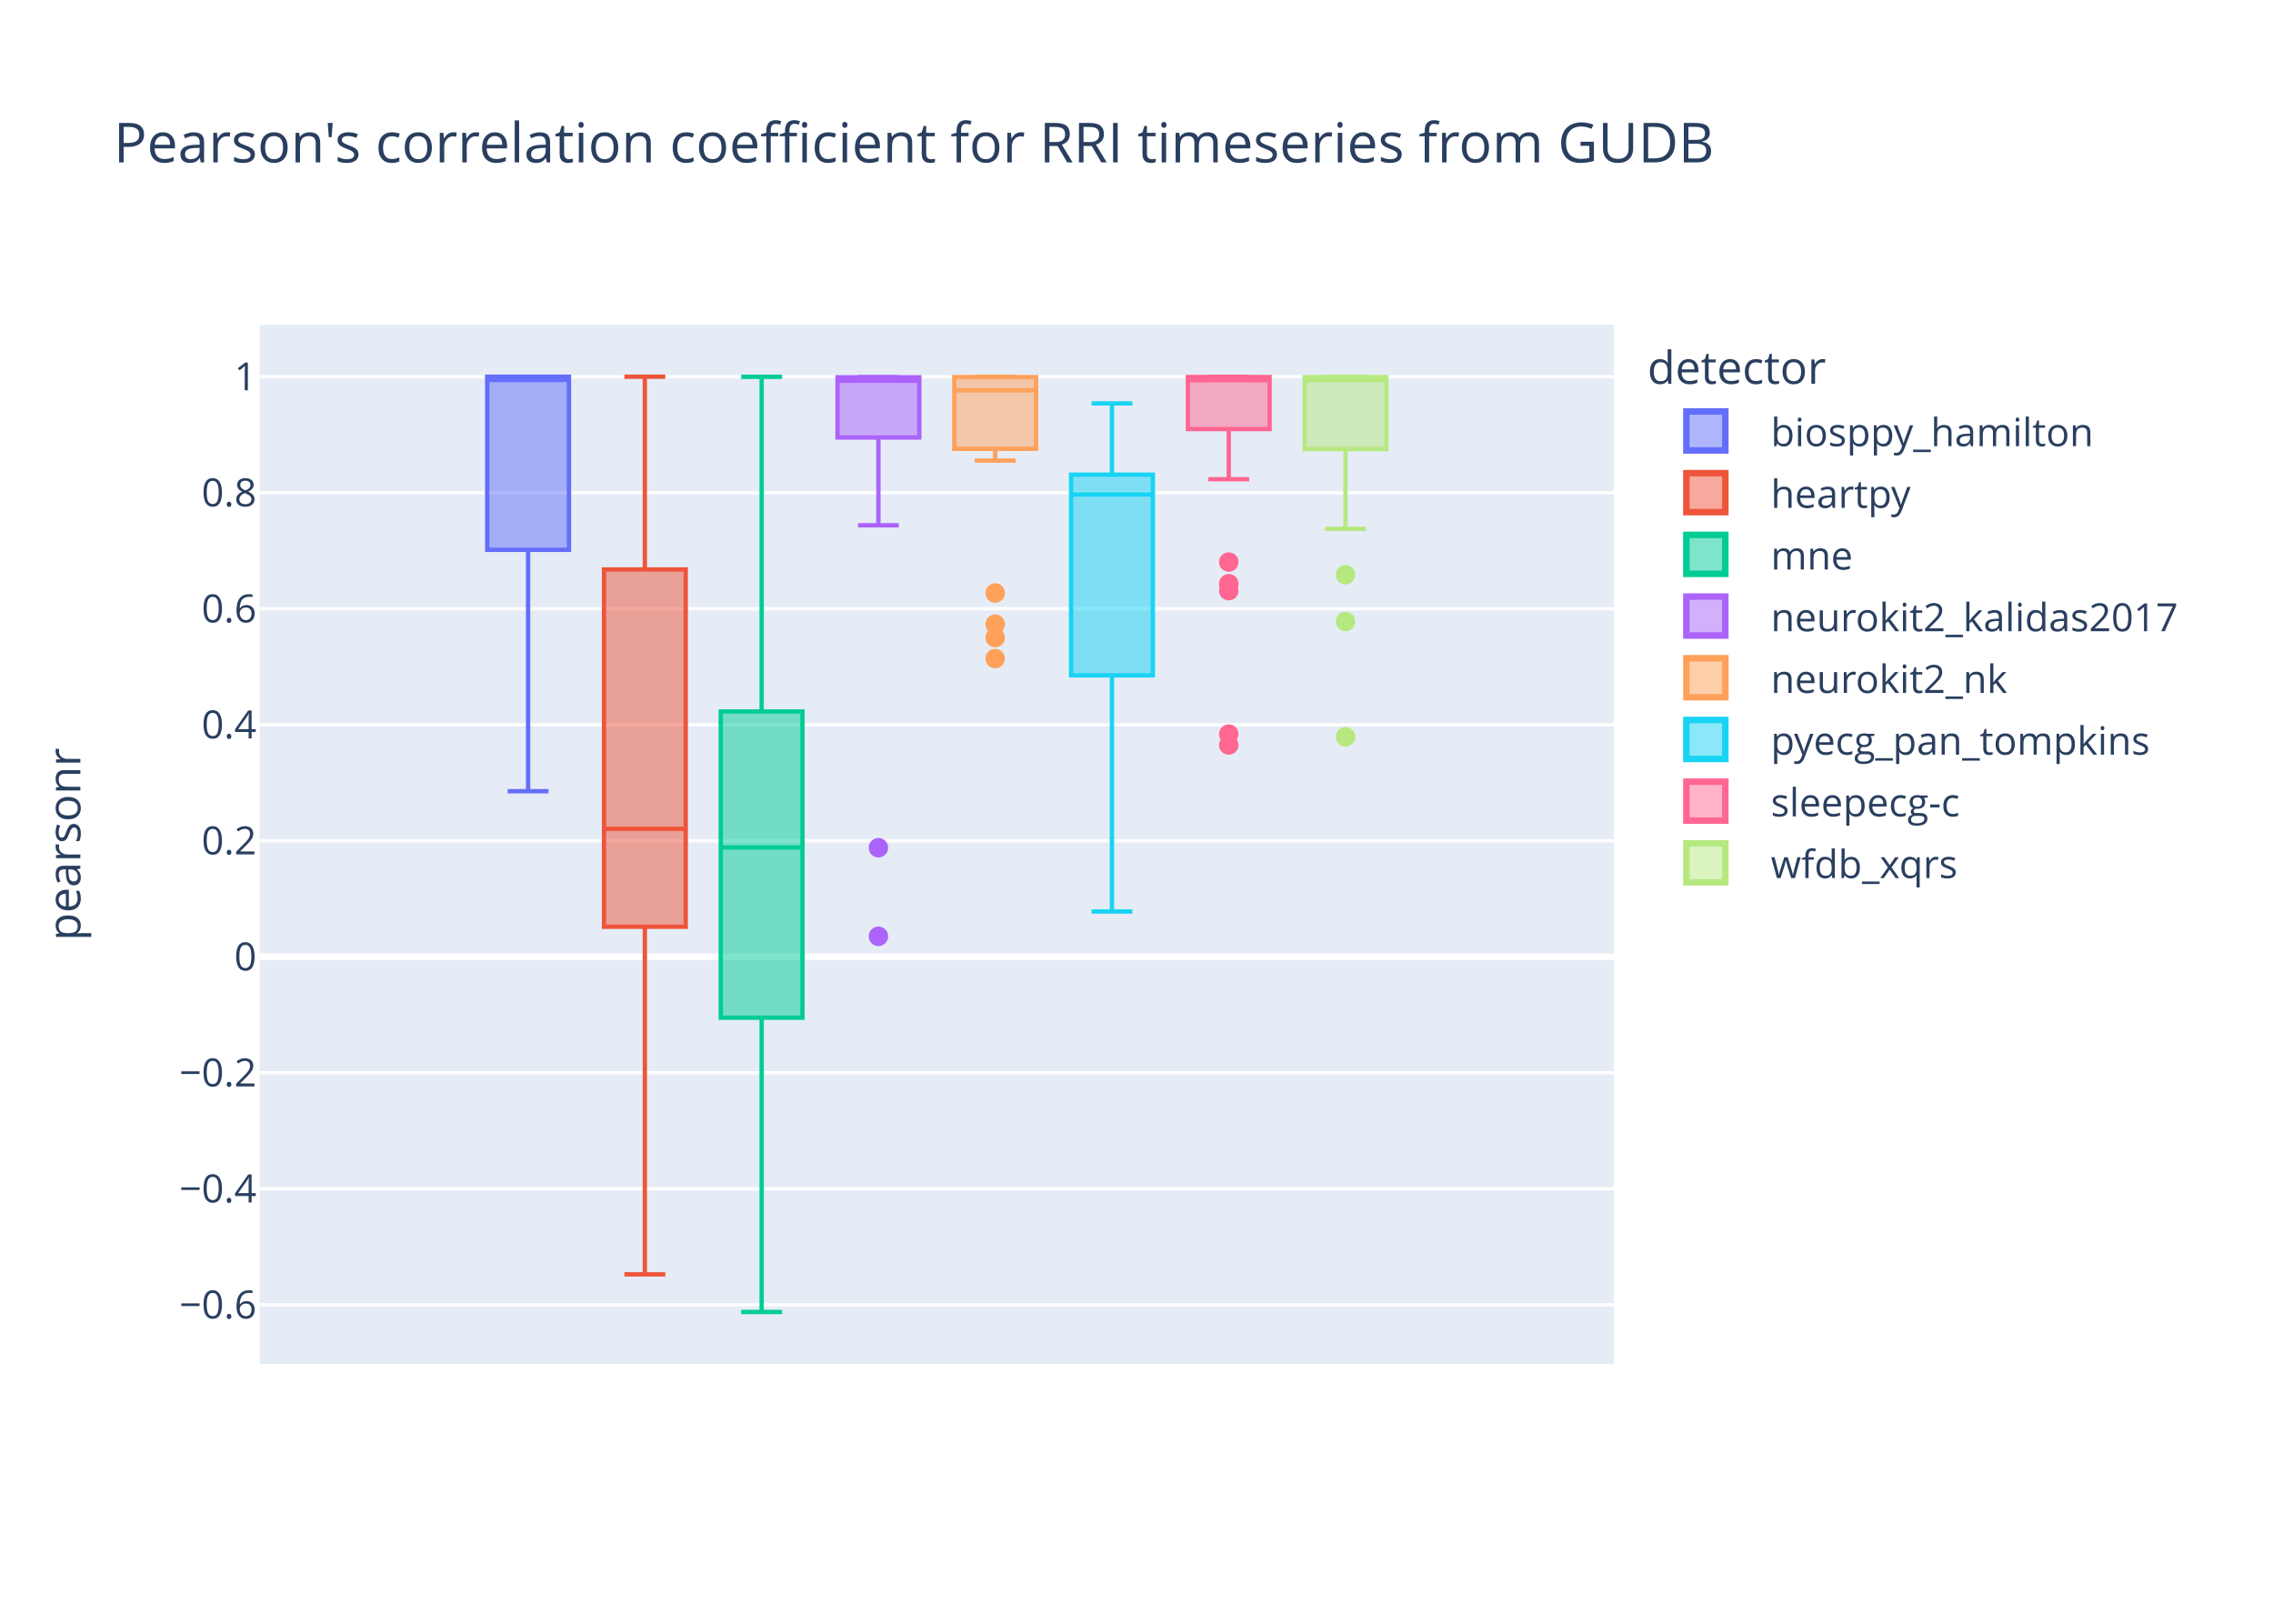
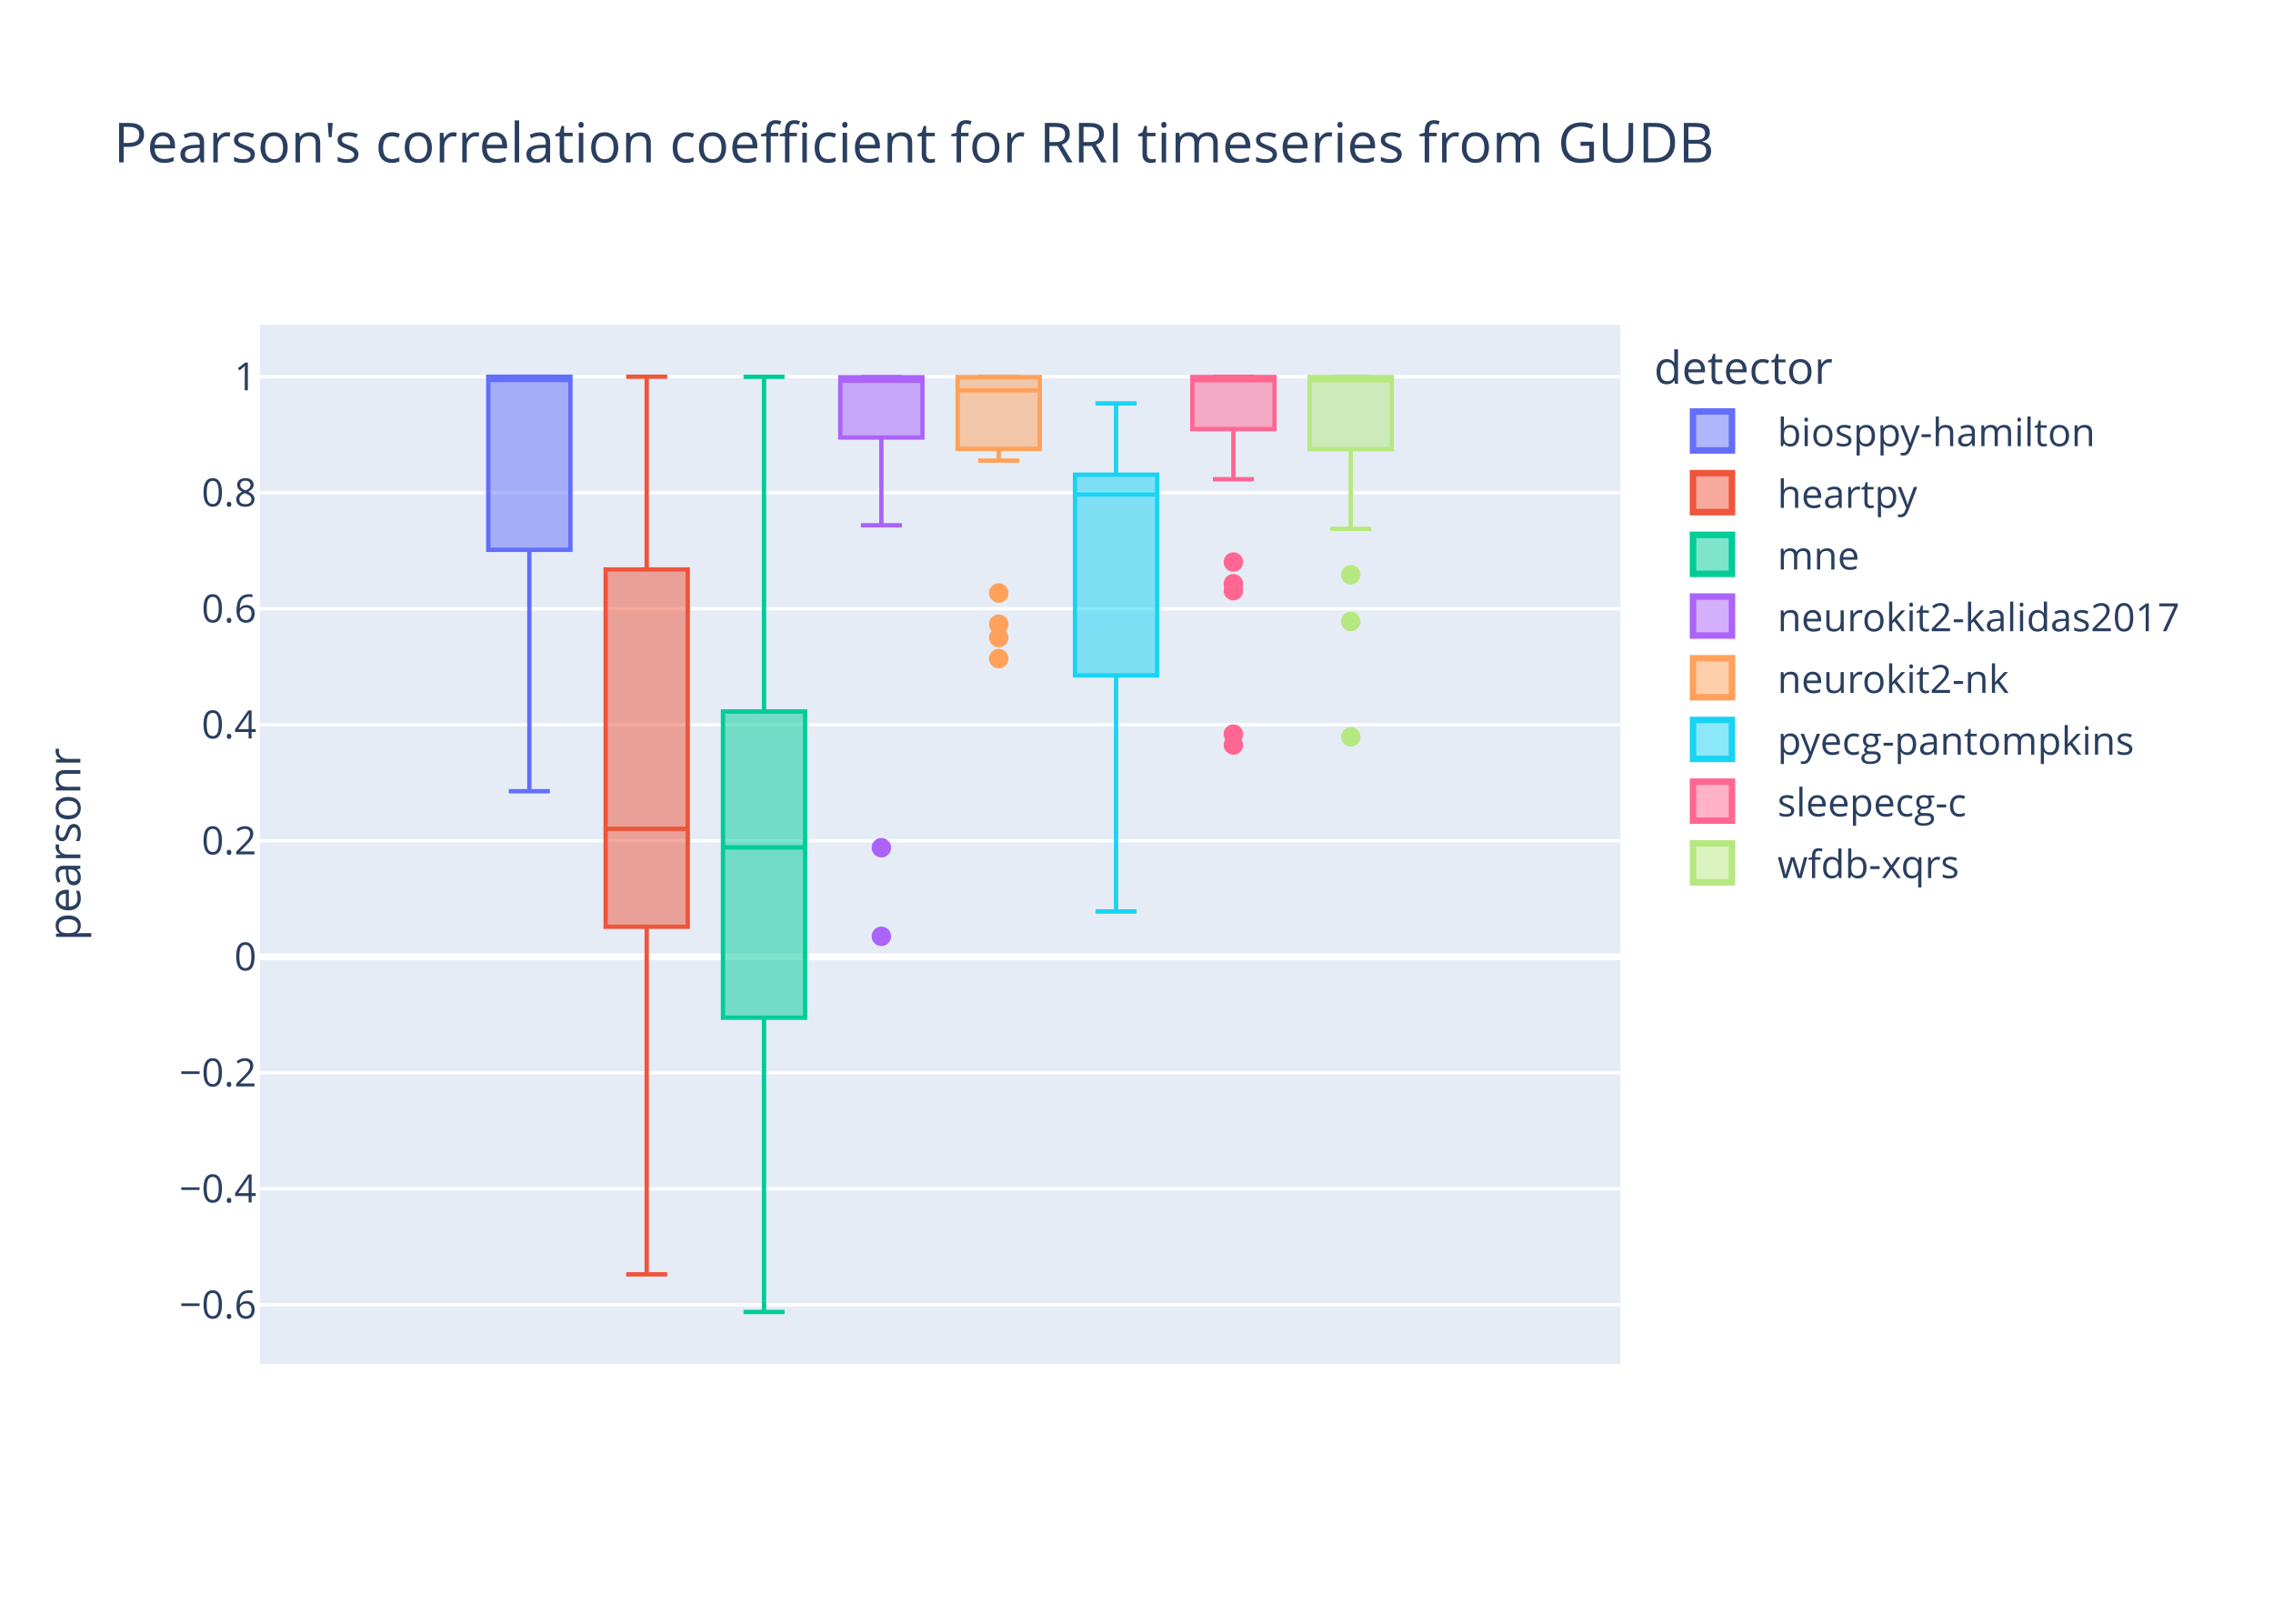
<svg xmlns="http://www.w3.org/2000/svg" class="main-svg" width="1050" height="750" style="" viewBox="0 0 700 500">
  <rect x="0" y="0" width="700" height="500" style="fill: rgb(255, 255, 255); fill-opacity: 1;" />
-   <defs id="defs-8f2f51">
+   <defs id="defs-6eb7d5">
    <g class="clips">
-       <clipPath id="clip8f2f51xyplot" class="plotclip">
-         <rect width="417" height="320" />
+       <clipPath id="clip6eb7d5xyplot" class="plotclip">
+         <rect width="419" height="320" />
      </clipPath>
-       <clipPath class="axesclip" id="clip8f2f51x">
-         <rect x="80" y="0" width="417" height="500" />
+       <clipPath class="axesclip" id="clip6eb7d5x">
+         <rect x="80" y="0" width="419" height="500" />
      </clipPath>
-       <clipPath class="axesclip" id="clip8f2f51y">
+       <clipPath class="axesclip" id="clip6eb7d5y">
        <rect x="0" y="100" width="700" height="320" />
      </clipPath>
-       <clipPath class="axesclip" id="clip8f2f51xy">
-         <rect x="80" y="100" width="417" height="320" />
+       <clipPath class="axesclip" id="clip6eb7d5xy">
+         <rect x="80" y="100" width="419" height="320" />
      </clipPath>
    </g>
    <g class="gradients" />
    <g class="patterns" />
  </defs>
  <g class="bglayer">
-     <rect class="bg" x="80" y="100" width="417" height="320" style="fill: rgb(229, 236, 246); fill-opacity: 1; stroke-width: 0;" />
+     <rect class="bg" x="80" y="100" width="419" height="320" style="fill: rgb(229, 236, 246); fill-opacity: 1; stroke-width: 0;" />
  </g>
  <g class="layer-below">
    <g class="imagelayer" />
    <g class="shapelayer" />
  </g>
  <g class="cartesianlayer">
    <g class="subplot xy">
      <g class="layer-subplot">
        <g class="shapelayer" />
        <g class="imagelayer" />
      </g>
      <g class="gridlayer">
        <g class="x" />
        <g class="y">
-           <path class="ygrid crisp" transform="translate(0,401.79)" d="M80,0h417" style="stroke: rgb(255, 255, 255); stroke-opacity: 1; stroke-width: 1px;" />
-           <path class="ygrid crisp" transform="translate(0,366.06)" d="M80,0h417" style="stroke: rgb(255, 255, 255); stroke-opacity: 1; stroke-width: 1px;" />
-           <path class="ygrid crisp" transform="translate(0,330.34)" d="M80,0h417" style="stroke: rgb(255, 255, 255); stroke-opacity: 1; stroke-width: 1px;" />
-           <path class="ygrid crisp" transform="translate(0,258.89)" d="M80,0h417" style="stroke: rgb(255, 255, 255); stroke-opacity: 1; stroke-width: 1px;" />
-           <path class="ygrid crisp" transform="translate(0,223.17)" d="M80,0h417" style="stroke: rgb(255, 255, 255); stroke-opacity: 1; stroke-width: 1px;" />
-           <path class="ygrid crisp" transform="translate(0,187.45)" d="M80,0h417" style="stroke: rgb(255, 255, 255); stroke-opacity: 1; stroke-width: 1px;" />
-           <path class="ygrid crisp" transform="translate(0,151.72)" d="M80,0h417" style="stroke: rgb(255, 255, 255); stroke-opacity: 1; stroke-width: 1px;" />
-           <path class="ygrid crisp" transform="translate(0,116)" d="M80,0h417" style="stroke: rgb(255, 255, 255); stroke-opacity: 1; stroke-width: 1px;" />
+           <path class="ygrid crisp" transform="translate(0,401.79)" d="M80,0h419" style="stroke: rgb(255, 255, 255); stroke-opacity: 1; stroke-width: 1px;" />
+           <path class="ygrid crisp" transform="translate(0,366.06)" d="M80,0h419" style="stroke: rgb(255, 255, 255); stroke-opacity: 1; stroke-width: 1px;" />
+           <path class="ygrid crisp" transform="translate(0,330.34)" d="M80,0h419" style="stroke: rgb(255, 255, 255); stroke-opacity: 1; stroke-width: 1px;" />
+           <path class="ygrid crisp" transform="translate(0,258.89)" d="M80,0h419" style="stroke: rgb(255, 255, 255); stroke-opacity: 1; stroke-width: 1px;" />
+           <path class="ygrid crisp" transform="translate(0,223.17)" d="M80,0h419" style="stroke: rgb(255, 255, 255); stroke-opacity: 1; stroke-width: 1px;" />
+           <path class="ygrid crisp" transform="translate(0,187.45)" d="M80,0h419" style="stroke: rgb(255, 255, 255); stroke-opacity: 1; stroke-width: 1px;" />
+           <path class="ygrid crisp" transform="translate(0,151.72)" d="M80,0h419" style="stroke: rgb(255, 255, 255); stroke-opacity: 1; stroke-width: 1px;" />
+           <path class="ygrid crisp" transform="translate(0,116)" d="M80,0h419" style="stroke: rgb(255, 255, 255); stroke-opacity: 1; stroke-width: 1px;" />
        </g>
      </g>
      <g class="zerolinelayer">
-         <path class="yzl zl crisp" transform="translate(0,294.62)" d="M80,0h417" style="stroke: rgb(255, 255, 255); stroke-opacity: 1; stroke-width: 2px;" />
+         <path class="yzl zl crisp" transform="translate(0,294.62)" d="M80,0h419" style="stroke: rgb(255, 255, 255); stroke-opacity: 1; stroke-width: 2px;" />
      </g>
      <path class="xlines-below" />
      <path class="ylines-below" />
      <g class="overlines-below" />
      <g class="xaxislayer-below" />
      <g class="yaxislayer-below" />
      <g class="overaxes-below" />
-       <g class="plot" transform="translate(80,100)" clip-path="url(#clip8f2f51xyplot)">
+       <g class="plot" transform="translate(80,100)" clip-path="url(#clip6eb7d5xyplot)">
        <g class="boxlayer mlayer">
          <g class="trace boxes" style="opacity: 1;">
-             <path class="box" d="M70.04,17.01H95.22M70.04,69.31H95.22V16.01H70.04ZM82.63,69.31V143.64M82.63,16.01V16M76.34,143.64H88.92M76.34,16H88.92" style="vector-effect: non-scaling-stroke; stroke-width: 2px; stroke: rgb(99, 110, 250); stroke-opacity: 1; fill: rgb(99, 110, 250); fill-opacity: 0.5;" />
+             <path class="box" d="M70.37,17.01H95.67M70.37,69.31H95.67V16.01H70.37ZM83.02,69.31V143.64M83.02,16.01V16M76.69,143.64H89.34M76.69,16H89.34" style="vector-effect: non-scaling-stroke; stroke-width: 2px; stroke: rgb(99, 110, 250); stroke-opacity: 1; fill: rgb(99, 110, 250); fill-opacity: 0.5;" />
            <g class="points" />
          </g>
          <g class="trace boxes" style="opacity: 1;">
-             <path class="box" d="M106.01,155.22H131.18M106.01,185.38H131.18V75.35H106.01ZM118.59,185.38V292.41M118.59,75.35V16M112.3,292.41H124.89M112.3,16H124.89" style="vector-effect: non-scaling-stroke; stroke-width: 2px; stroke: rgb(239, 85, 59); stroke-opacity: 1; fill: rgb(239, 85, 59); fill-opacity: 0.5;" />
+             <path class="box" d="M106.51,155.22H131.8M106.51,185.38H131.8V75.35H106.51ZM119.16,185.38V292.41M119.16,75.35V16M112.83,292.41H125.48M112.83,16H125.48" style="vector-effect: non-scaling-stroke; stroke-width: 2px; stroke: rgb(239, 85, 59); stroke-opacity: 1; fill: rgb(239, 85, 59); fill-opacity: 0.5;" />
            <g class="points" />
          </g>
          <g class="trace boxes" style="opacity: 1;">
-             <path class="box" d="M141.97,160.95H167.14M141.97,213.38H167.14V119.09H141.97ZM154.56,213.38V304M154.56,119.09V16.03M148.26,304H160.85M148.26,16.03H160.85" style="vector-effect: non-scaling-stroke; stroke-width: 2px; stroke: rgb(0, 204, 150); stroke-opacity: 1; fill: rgb(0, 204, 150); fill-opacity: 0.5;" />
+             <path class="box" d="M142.65,160.95H167.94M142.65,213.38H167.94V119.09H142.65ZM155.29,213.38V304M155.29,119.09V16.03M148.97,304H161.62M148.97,16.03H161.62" style="vector-effect: non-scaling-stroke; stroke-width: 2px; stroke: rgb(0, 204, 150); stroke-opacity: 1; fill: rgb(0, 204, 150); fill-opacity: 0.5;" />
            <g class="points" />
          </g>
          <g class="trace boxes" style="opacity: 1;">
-             <path class="box" d="M177.93,17.25H203.11M177.93,34.73H203.11V16.17H177.93ZM190.52,34.73V61.75M190.52,16.17V16.09M184.23,61.75H196.81M184.23,16.09H196.81" style="vector-effect: non-scaling-stroke; stroke-width: 2px; stroke: rgb(171, 99, 250); stroke-opacity: 1; fill: rgb(171, 99, 250); fill-opacity: 0.5;" />
+             <path class="box" d="M178.78,17.25H204.08M178.78,34.73H204.08V16.17H178.78ZM191.43,34.73V61.75M191.43,16.17V16.09M185.11,61.75H197.76M185.11,16.09H197.76" style="vector-effect: non-scaling-stroke; stroke-width: 2px; stroke: rgb(171, 99, 250); stroke-opacity: 1; fill: rgb(171, 99, 250); fill-opacity: 0.5;" />
            <g class="points">
-               <path class="point" transform="translate(190.52,188.32)" d="M3,0A3,3 0 1,1 0,-3A3,3 0 0,1 3,0Z" style="opacity: 1; stroke-width: 0px; fill: rgb(171, 99, 250); fill-opacity: 1;" />
-               <path class="point" transform="translate(190.52,161.04)" d="M3,0A3,3 0 1,1 0,-3A3,3 0 0,1 3,0Z" style="opacity: 1; stroke-width: 0px; fill: rgb(171, 99, 250); fill-opacity: 1;" />
-             </g>
-           </g>
-           <g class="trace boxes" style="opacity: 1;">
-             <path class="box" d="M213.89,20.2H239.07M213.89,38.21H239.07V16.11H213.89ZM226.48,38.21V41.83M226.48,16.11V16.03M220.19,41.83H232.77M220.19,16.03H232.77" style="vector-effect: non-scaling-stroke; stroke-width: 2px; stroke: rgb(255, 161, 90); stroke-opacity: 1; fill: rgb(255, 161, 90); fill-opacity: 0.5;" />
+               <path class="point" transform="translate(191.43,188.32)" d="M3,0A3,3 0 1,1 0,-3A3,3 0 0,1 3,0Z" style="opacity: 1; stroke-width: 0px; fill: rgb(171, 99, 250); fill-opacity: 1;" />
+               <path class="point" transform="translate(191.43,161.04)" d="M3,0A3,3 0 1,1 0,-3A3,3 0 0,1 3,0Z" style="opacity: 1; stroke-width: 0px; fill: rgb(171, 99, 250); fill-opacity: 1;" />
+             </g>
+           </g>
+           <g class="trace boxes" style="opacity: 1;">
+             <path class="box" d="M214.92,20.2H240.22M214.92,38.21H240.22V16.11H214.92ZM227.57,38.21V41.83M227.57,16.11V16.03M221.24,41.83H233.89M221.24,16.03H233.89" style="vector-effect: non-scaling-stroke; stroke-width: 2px; stroke: rgb(255, 161, 90); stroke-opacity: 1; fill: rgb(255, 161, 90); fill-opacity: 0.5;" />
            <g class="points">
-               <path class="point" transform="translate(226.48,102.79)" d="M3,0A3,3 0 1,1 0,-3A3,3 0 0,1 3,0Z" style="opacity: 1; stroke-width: 0px; fill: rgb(255, 161, 90); fill-opacity: 1;" />
-               <path class="point" transform="translate(226.48,96.31)" d="M3,0A3,3 0 1,1 0,-3A3,3 0 0,1 3,0Z" style="opacity: 1; stroke-width: 0px; fill: rgb(255, 161, 90); fill-opacity: 1;" />
-               <path class="point" transform="translate(226.48,92.22)" d="M3,0A3,3 0 1,1 0,-3A3,3 0 0,1 3,0Z" style="opacity: 1; stroke-width: 0px; fill: rgb(255, 161, 90); fill-opacity: 1;" />
-               <path class="point" transform="translate(226.48,82.61)" d="M3,0A3,3 0 1,1 0,-3A3,3 0 0,1 3,0Z" style="opacity: 1; stroke-width: 0px; fill: rgb(255, 161, 90); fill-opacity: 1;" />
-             </g>
-           </g>
-           <g class="trace boxes" style="opacity: 1;">
-             <path class="box" d="M249.86,52.25H275.03M249.86,107.97H275.03V46.16H249.86ZM262.44,107.97V180.67M262.44,46.16V24.22M256.15,180.67H268.74M256.15,24.22H268.74" style="vector-effect: non-scaling-stroke; stroke-width: 2px; stroke: rgb(25, 211, 243); stroke-opacity: 1; fill: rgb(25, 211, 243); fill-opacity: 0.5;" />
+               <path class="point" transform="translate(227.57,102.79)" d="M3,0A3,3 0 1,1 0,-3A3,3 0 0,1 3,0Z" style="opacity: 1; stroke-width: 0px; fill: rgb(255, 161, 90); fill-opacity: 1;" />
+               <path class="point" transform="translate(227.57,96.31)" d="M3,0A3,3 0 1,1 0,-3A3,3 0 0,1 3,0Z" style="opacity: 1; stroke-width: 0px; fill: rgb(255, 161, 90); fill-opacity: 1;" />
+               <path class="point" transform="translate(227.57,92.22)" d="M3,0A3,3 0 1,1 0,-3A3,3 0 0,1 3,0Z" style="opacity: 1; stroke-width: 0px; fill: rgb(255, 161, 90); fill-opacity: 1;" />
+               <path class="point" transform="translate(227.57,82.61)" d="M3,0A3,3 0 1,1 0,-3A3,3 0 0,1 3,0Z" style="opacity: 1; stroke-width: 0px; fill: rgb(255, 161, 90); fill-opacity: 1;" />
+             </g>
+           </g>
+           <g class="trace boxes" style="opacity: 1;">
+             <path class="box" d="M251.06,52.25H276.35M251.06,107.97H276.35V46.16H251.06ZM263.71,107.97V180.67M263.71,46.16V24.22M257.38,180.67H270.03M257.38,24.22H270.03" style="vector-effect: non-scaling-stroke; stroke-width: 2px; stroke: rgb(25, 211, 243); stroke-opacity: 1; fill: rgb(25, 211, 243); fill-opacity: 0.5;" />
            <g class="points" />
          </g>
          <g class="trace boxes" style="opacity: 1;">
-             <path class="box" d="M285.82,17.09H310.99M285.82,32.12H310.99V16.09H285.82ZM298.41,32.12V47.57M298.41,16.09V16.02M292.11,47.57H304.7M292.11,16.02H304.7" style="vector-effect: non-scaling-stroke; stroke-width: 2px; stroke: rgb(255, 102, 146); stroke-opacity: 1; fill: rgb(255, 102, 146); fill-opacity: 0.5;" />
+             <path class="box" d="M287.2,17.09H312.49M287.2,32.12H312.49V16.09H287.2ZM299.84,32.12V47.57M299.84,16.09V16.02M293.52,47.57H306.17M293.52,16.02H306.17" style="vector-effect: non-scaling-stroke; stroke-width: 2px; stroke: rgb(255, 102, 146); stroke-opacity: 1; fill: rgb(255, 102, 146); fill-opacity: 0.5;" />
            <g class="points">
-               <path class="point" transform="translate(298.41,129.41)" d="M3,0A3,3 0 1,1 0,-3A3,3 0 0,1 3,0Z" style="opacity: 1; stroke-width: 0px; fill: rgb(255, 102, 146); fill-opacity: 1;" />
-               <path class="point" transform="translate(298.41,126.05)" d="M3,0A3,3 0 1,1 0,-3A3,3 0 0,1 3,0Z" style="opacity: 1; stroke-width: 0px; fill: rgb(255, 102, 146); fill-opacity: 1;" />
-               <path class="point" transform="translate(298.41,81.89)" d="M3,0A3,3 0 1,1 0,-3A3,3 0 0,1 3,0Z" style="opacity: 1; stroke-width: 0px; fill: rgb(255, 102, 146); fill-opacity: 1;" />
-               <path class="point" transform="translate(298.41,79.75)" d="M3,0A3,3 0 1,1 0,-3A3,3 0 0,1 3,0Z" style="opacity: 1; stroke-width: 0px; fill: rgb(255, 102, 146); fill-opacity: 1;" />
-               <path class="point" transform="translate(298.41,73.07)" d="M3,0A3,3 0 1,1 0,-3A3,3 0 0,1 3,0Z" style="opacity: 1; stroke-width: 0px; fill: rgb(255, 102, 146); fill-opacity: 1;" />
-             </g>
-           </g>
-           <g class="trace boxes" style="opacity: 1;">
-             <path class="box" d="M321.78,17.11H346.96M321.78,38.3H346.96V16.11H321.78ZM334.37,38.3V62.85M334.37,16.11V16.04M328.08,62.85H340.66M328.08,16.04H340.66" style="vector-effect: non-scaling-stroke; stroke-width: 2px; stroke: rgb(182, 232, 128); stroke-opacity: 1; fill: rgb(182, 232, 128); fill-opacity: 0.5;" />
+               <path class="point" transform="translate(299.84,129.41)" d="M3,0A3,3 0 1,1 0,-3A3,3 0 0,1 3,0Z" style="opacity: 1; stroke-width: 0px; fill: rgb(255, 102, 146); fill-opacity: 1;" />
+               <path class="point" transform="translate(299.84,126.05)" d="M3,0A3,3 0 1,1 0,-3A3,3 0 0,1 3,0Z" style="opacity: 1; stroke-width: 0px; fill: rgb(255, 102, 146); fill-opacity: 1;" />
+               <path class="point" transform="translate(299.84,81.89)" d="M3,0A3,3 0 1,1 0,-3A3,3 0 0,1 3,0Z" style="opacity: 1; stroke-width: 0px; fill: rgb(255, 102, 146); fill-opacity: 1;" />
+               <path class="point" transform="translate(299.84,79.75)" d="M3,0A3,3 0 1,1 0,-3A3,3 0 0,1 3,0Z" style="opacity: 1; stroke-width: 0px; fill: rgb(255, 102, 146); fill-opacity: 1;" />
+               <path class="point" transform="translate(299.84,73.07)" d="M3,0A3,3 0 1,1 0,-3A3,3 0 0,1 3,0Z" style="opacity: 1; stroke-width: 0px; fill: rgb(255, 102, 146); fill-opacity: 1;" />
+             </g>
+           </g>
+           <g class="trace boxes" style="opacity: 1;">
+             <path class="box" d="M323.33,17.11H348.63M323.33,38.3H348.63V16.11H323.33ZM335.98,38.3V62.85M335.98,16.11V16.04M329.66,62.85H342.31M329.66,16.04H342.31" style="vector-effect: non-scaling-stroke; stroke-width: 2px; stroke: rgb(182, 232, 128); stroke-opacity: 1; fill: rgb(182, 232, 128); fill-opacity: 0.5;" />
            <g class="points">
-               <path class="point" transform="translate(334.37,126.89)" d="M3,0A3,3 0 1,1 0,-3A3,3 0 0,1 3,0Z" style="opacity: 1; stroke-width: 0px; fill: rgb(182, 232, 128); fill-opacity: 1;" />
-               <path class="point" transform="translate(334.37,91.38)" d="M3,0A3,3 0 1,1 0,-3A3,3 0 0,1 3,0Z" style="opacity: 1; stroke-width: 0px; fill: rgb(182, 232, 128); fill-opacity: 1;" />
-               <path class="point" transform="translate(334.37,76.99)" d="M3,0A3,3 0 1,1 0,-3A3,3 0 0,1 3,0Z" style="opacity: 1; stroke-width: 0px; fill: rgb(182, 232, 128); fill-opacity: 1;" />
+               <path class="point" transform="translate(335.98,126.89)" d="M3,0A3,3 0 1,1 0,-3A3,3 0 0,1 3,0Z" style="opacity: 1; stroke-width: 0px; fill: rgb(182, 232, 128); fill-opacity: 1;" />
+               <path class="point" transform="translate(335.98,91.38)" d="M3,0A3,3 0 1,1 0,-3A3,3 0 0,1 3,0Z" style="opacity: 1; stroke-width: 0px; fill: rgb(182, 232, 128); fill-opacity: 1;" />
+               <path class="point" transform="translate(335.98,76.99)" d="M3,0A3,3 0 1,1 0,-3A3,3 0 0,1 3,0Z" style="opacity: 1; stroke-width: 0px; fill: rgb(182, 232, 128); fill-opacity: 1;" />
            </g>
          </g>
        </g>
      </g>
      <g class="overplot" />
      <path class="xlines-above crisp" d="M0,0" style="fill: none;" />
      <path class="ylines-above crisp" d="M0,0" style="fill: none;" />
      <g class="overlines-above" />
      <g class="xaxislayer-above">
        <g class="xtick">
-           <text text-anchor="middle" x="0" y="433" transform="translate(288.5,0)" style="font-family: 'Open Sans', verdana, arial, sans-serif; font-size: 12px; fill: rgb(42, 63, 95); fill-opacity: 1; white-space: pre; opacity: 1;"> </text>
+           <text text-anchor="middle" x="0" y="433" transform="translate(289.5,0)" style="font-family: 'Open Sans', verdana, arial, sans-serif; font-size: 12px; fill: rgb(42, 63, 95); fill-opacity: 1; white-space: pre; opacity: 1;"> </text>
        </g>
      </g>
      <g class="yaxislayer-above">
        <g class="ytick">
          <text text-anchor="end" x="79" y="4.2" transform="translate(0,401.79)" style="font-family: 'Open Sans', verdana, arial, sans-serif; font-size: 12px; fill: rgb(42, 63, 95); fill-opacity: 1; white-space: pre; opacity: 1;">−0.6</text>
        </g>
        <g class="ytick">
          <text text-anchor="end" x="79" y="4.2" style="font-family: 'Open Sans', verdana, arial, sans-serif; font-size: 12px; fill: rgb(42, 63, 95); fill-opacity: 1; white-space: pre; opacity: 1;" transform="translate(0,366.06)">−0.4</text>
        </g>
        <g class="ytick">
          <text text-anchor="end" x="79" y="4.2" style="font-family: 'Open Sans', verdana, arial, sans-serif; font-size: 12px; fill: rgb(42, 63, 95); fill-opacity: 1; white-space: pre; opacity: 1;" transform="translate(0,330.34)">−0.2</text>
        </g>
        <g class="ytick">
          <text text-anchor="end" x="79" y="4.2" style="font-family: 'Open Sans', verdana, arial, sans-serif; font-size: 12px; fill: rgb(42, 63, 95); fill-opacity: 1; white-space: pre; opacity: 1;" transform="translate(0,294.62)">0</text>
        </g>
        <g class="ytick">
          <text text-anchor="end" x="79" y="4.2" style="font-family: 'Open Sans', verdana, arial, sans-serif; font-size: 12px; fill: rgb(42, 63, 95); fill-opacity: 1; white-space: pre; opacity: 1;" transform="translate(0,258.89)">0.2</text>
        </g>
        <g class="ytick">
          <text text-anchor="end" x="79" y="4.2" style="font-family: 'Open Sans', verdana, arial, sans-serif; font-size: 12px; fill: rgb(42, 63, 95); fill-opacity: 1; white-space: pre; opacity: 1;" transform="translate(0,223.17)">0.4</text>
        </g>
        <g class="ytick">
          <text text-anchor="end" x="79" y="4.2" style="font-family: 'Open Sans', verdana, arial, sans-serif; font-size: 12px; fill: rgb(42, 63, 95); fill-opacity: 1; white-space: pre; opacity: 1;" transform="translate(0,187.45)">0.6</text>
        </g>
        <g class="ytick">
          <text text-anchor="end" x="79" y="4.2" style="font-family: 'Open Sans', verdana, arial, sans-serif; font-size: 12px; fill: rgb(42, 63, 95); fill-opacity: 1; white-space: pre; opacity: 1;" transform="translate(0,151.72)">0.8</text>
        </g>
        <g class="ytick">
          <text text-anchor="end" x="79" y="4.2" style="font-family: 'Open Sans', verdana, arial, sans-serif; font-size: 12px; fill: rgb(42, 63, 95); fill-opacity: 1; white-space: pre; opacity: 1;" transform="translate(0,116)">1</text>
        </g>
      </g>
      <g class="overaxes-above" />
    </g>
  </g>
  <g class="polarlayer" />
  <g class="ternarylayer" />
  <g class="geolayer" />
  <g class="funnelarealayer" />
  <g class="pielayer" />
  <g class="iciclelayer" />
  <g class="treemaplayer" />
  <g class="sunburstlayer" />
  <g class="glimages" />
-   <defs id="topdefs-8f2f51">
+   <defs id="topdefs-6eb7d5">
    <g class="clips" />
-     <clipPath id="legend8f2f51">
-       <rect width="183" height="181" x="0" y="0" />
+     <clipPath id="legend6eb7d5">
+       <rect width="181" height="181" x="0" y="0" />
    </clipPath>
  </defs>
  <g class="layer-above">
    <g class="imagelayer" />
    <g class="shapelayer" />
  </g>
  <g class="infolayer">
-     <g class="legend" pointer-events="all" transform="translate(505.34,100)">
-       <rect class="bg" shape-rendering="crispEdges" style="stroke: rgb(68, 68, 68); stroke-opacity: 1; fill: rgb(255, 255, 255); fill-opacity: 1; stroke-width: 0px;" width="183" height="181" x="0" y="0" />
-       <g class="scrollbox" transform="" clip-path="url(#legend8f2f51)">
+     <g class="legend" pointer-events="all" transform="translate(507.38,100)">
+       <rect class="bg" shape-rendering="crispEdges" style="stroke: rgb(68, 68, 68); stroke-opacity: 1; fill: rgb(255, 255, 255); fill-opacity: 1; stroke-width: 0px;" width="181" height="181" x="0" y="0" />
+       <g class="scrollbox" transform="" clip-path="url(#legend6eb7d5)">
        <text class="legendtitletext" text-anchor="start" x="2" y="18.2" style="font-family: 'Open Sans', verdana, arial, sans-serif; font-size: 14px; fill: rgb(42, 63, 95); fill-opacity: 1; white-space: pre;">detector</text>
        <g class="groups" transform="">
          <g class="traces" transform="translate(0,32.7)" style="opacity: 1;">
-             <text class="legendtext" text-anchor="start" x="40" y="4.68" style="font-family: 'Open Sans', verdana, arial, sans-serif; font-size: 12px; fill: rgb(42, 63, 95); fill-opacity: 1; white-space: pre;">biosppy_hamilton</text>
+             <text class="legendtext" text-anchor="start" x="40" y="4.68" style="font-family: 'Open Sans', verdana, arial, sans-serif; font-size: 12px; fill: rgb(42, 63, 95); fill-opacity: 1; white-space: pre;">biosppy-hamilton</text>
            <g class="layers" style="opacity: 1;">
              <g class="legendfill" />
              <g class="legendlines" />
              <g class="legendsymbols">
                <g class="legendpoints">
                  <path class="legendbox" d="M6,6H-6V-6H6Z" transform="translate(20,0)" style="stroke-width: 2px; fill: rgb(99, 110, 250); fill-opacity: 0.5; stroke: rgb(99, 110, 250); stroke-opacity: 1;" />
                </g>
              </g>
            </g>
-             <rect class="legendtoggle" x="0" y="-9.5" width="177.844" height="19" style="fill: rgb(0, 0, 0); fill-opacity: 0;" />
+             <rect class="legendtoggle" x="0" y="-9.5" width="175.672" height="19" style="fill: rgb(0, 0, 0); fill-opacity: 0;" />
          </g>
        </g>
        <g class="groups" transform="">
          <g class="traces" transform="translate(0,51.7)" style="opacity: 1;">
            <text class="legendtext" text-anchor="start" x="40" y="4.68" style="font-family: 'Open Sans', verdana, arial, sans-serif; font-size: 12px; fill: rgb(42, 63, 95); fill-opacity: 1; white-space: pre;">heartpy</text>
            <g class="layers" style="opacity: 1;">
              <g class="legendfill" />
              <g class="legendlines" />
              <g class="legendsymbols">
                <g class="legendpoints">
                  <path class="legendbox" d="M6,6H-6V-6H6Z" transform="translate(20,0)" style="stroke-width: 2px; fill: rgb(239, 85, 59); fill-opacity: 0.5; stroke: rgb(239, 85, 59); stroke-opacity: 1;" />
                </g>
              </g>
            </g>
-             <rect class="legendtoggle" x="0" y="-9.5" width="177.844" height="19" style="fill: rgb(0, 0, 0); fill-opacity: 0;" />
+             <rect class="legendtoggle" x="0" y="-9.5" width="175.672" height="19" style="fill: rgb(0, 0, 0); fill-opacity: 0;" />
          </g>
        </g>
        <g class="groups" transform="">
          <g class="traces" transform="translate(0,70.7)" style="opacity: 1;">
            <text class="legendtext" text-anchor="start" x="40" y="4.68" style="font-family: 'Open Sans', verdana, arial, sans-serif; font-size: 12px; fill: rgb(42, 63, 95); fill-opacity: 1; white-space: pre;">mne</text>
            <g class="layers" style="opacity: 1;">
              <g class="legendfill" />
              <g class="legendlines" />
              <g class="legendsymbols">
                <g class="legendpoints">
                  <path class="legendbox" d="M6,6H-6V-6H6Z" transform="translate(20,0)" style="stroke-width: 2px; fill: rgb(0, 204, 150); fill-opacity: 0.5; stroke: rgb(0, 204, 150); stroke-opacity: 1;" />
                </g>
              </g>
            </g>
-             <rect class="legendtoggle" x="0" y="-9.5" width="177.844" height="19" style="fill: rgb(0, 0, 0); fill-opacity: 0;" />
+             <rect class="legendtoggle" x="0" y="-9.5" width="175.672" height="19" style="fill: rgb(0, 0, 0); fill-opacity: 0;" />
          </g>
        </g>
        <g class="groups" transform="">
          <g class="traces" transform="translate(0,89.7)" style="opacity: 1;">
-             <text class="legendtext" text-anchor="start" x="40" y="4.68" style="font-family: 'Open Sans', verdana, arial, sans-serif; font-size: 12px; fill: rgb(42, 63, 95); fill-opacity: 1; white-space: pre;">neurokit2_kalidas2017</text>
+             <text class="legendtext" text-anchor="start" x="40" y="4.68" style="font-family: 'Open Sans', verdana, arial, sans-serif; font-size: 12px; fill: rgb(42, 63, 95); fill-opacity: 1; white-space: pre;">neurokit2-kalidas2017</text>
            <g class="layers" style="opacity: 1;">
              <g class="legendfill" />
              <g class="legendlines" />
              <g class="legendsymbols">
                <g class="legendpoints">
                  <path class="legendbox" d="M6,6H-6V-6H6Z" transform="translate(20,0)" style="stroke-width: 2px; fill: rgb(171, 99, 250); fill-opacity: 0.5; stroke: rgb(171, 99, 250); stroke-opacity: 1;" />
                </g>
              </g>
            </g>
-             <rect class="legendtoggle" x="0" y="-9.5" width="177.844" height="19" style="fill: rgb(0, 0, 0); fill-opacity: 0;" />
+             <rect class="legendtoggle" x="0" y="-9.5" width="175.672" height="19" style="fill: rgb(0, 0, 0); fill-opacity: 0;" />
          </g>
        </g>
        <g class="groups" transform="">
          <g class="traces" transform="translate(0,108.7)" style="opacity: 1;">
-             <text class="legendtext" text-anchor="start" x="40" y="4.68" style="font-family: 'Open Sans', verdana, arial, sans-serif; font-size: 12px; fill: rgb(42, 63, 95); fill-opacity: 1; white-space: pre;">neurokit2_nk</text>
+             <text class="legendtext" text-anchor="start" x="40" y="4.68" style="font-family: 'Open Sans', verdana, arial, sans-serif; font-size: 12px; fill: rgb(42, 63, 95); fill-opacity: 1; white-space: pre;">neurokit2-nk</text>
            <g class="layers" style="opacity: 1;">
              <g class="legendfill" />
              <g class="legendlines" />
              <g class="legendsymbols">
                <g class="legendpoints">
                  <path class="legendbox" d="M6,6H-6V-6H6Z" transform="translate(20,0)" style="stroke-width: 2px; fill: rgb(255, 161, 90); fill-opacity: 0.5; stroke: rgb(255, 161, 90); stroke-opacity: 1;" />
                </g>
              </g>
            </g>
-             <rect class="legendtoggle" x="0" y="-9.5" width="177.844" height="19" style="fill: rgb(0, 0, 0); fill-opacity: 0;" />
+             <rect class="legendtoggle" x="0" y="-9.5" width="175.672" height="19" style="fill: rgb(0, 0, 0); fill-opacity: 0;" />
          </g>
        </g>
        <g class="groups" transform="">
          <g class="traces" transform="translate(0,127.7)" style="opacity: 1;">
-             <text class="legendtext" text-anchor="start" x="40" y="4.68" style="font-family: 'Open Sans', verdana, arial, sans-serif; font-size: 12px; fill: rgb(42, 63, 95); fill-opacity: 1; white-space: pre;">pyecg_pan_tompkins</text>
+             <text class="legendtext" text-anchor="start" x="40" y="4.68" style="font-family: 'Open Sans', verdana, arial, sans-serif; font-size: 12px; fill: rgb(42, 63, 95); fill-opacity: 1; white-space: pre;">pyecg-pantompkins</text>
            <g class="layers" style="opacity: 1;">
              <g class="legendfill" />
              <g class="legendlines" />
              <g class="legendsymbols">
                <g class="legendpoints">
                  <path class="legendbox" d="M6,6H-6V-6H6Z" transform="translate(20,0)" style="stroke-width: 2px; fill: rgb(25, 211, 243); fill-opacity: 0.5; stroke: rgb(25, 211, 243); stroke-opacity: 1;" />
                </g>
              </g>
            </g>
-             <rect class="legendtoggle" x="0" y="-9.5" width="177.844" height="19" style="fill: rgb(0, 0, 0); fill-opacity: 0;" />
+             <rect class="legendtoggle" x="0" y="-9.5" width="175.672" height="19" style="fill: rgb(0, 0, 0); fill-opacity: 0;" />
          </g>
        </g>
        <g class="groups" transform="">
          <g class="traces" transform="translate(0,146.7)" style="opacity: 1;">
            <text class="legendtext" text-anchor="start" x="40" y="4.68" style="font-family: 'Open Sans', verdana, arial, sans-serif; font-size: 12px; fill: rgb(42, 63, 95); fill-opacity: 1; white-space: pre;">sleepecg-c</text>
            <g class="layers" style="opacity: 1;">
              <g class="legendfill" />
              <g class="legendlines" />
              <g class="legendsymbols">
                <g class="legendpoints">
                  <path class="legendbox" d="M6,6H-6V-6H6Z" transform="translate(20,0)" style="stroke-width: 2px; fill: rgb(255, 102, 146); fill-opacity: 0.5; stroke: rgb(255, 102, 146); stroke-opacity: 1;" />
                </g>
              </g>
            </g>
-             <rect class="legendtoggle" x="0" y="-9.5" width="177.844" height="19" style="fill: rgb(0, 0, 0); fill-opacity: 0;" />
+             <rect class="legendtoggle" x="0" y="-9.5" width="175.672" height="19" style="fill: rgb(0, 0, 0); fill-opacity: 0;" />
          </g>
        </g>
        <g class="groups" transform="">
          <g class="traces" transform="translate(0,165.7)" style="opacity: 1;">
-             <text class="legendtext" text-anchor="start" x="40" y="4.68" style="font-family: 'Open Sans', verdana, arial, sans-serif; font-size: 12px; fill: rgb(42, 63, 95); fill-opacity: 1; white-space: pre;">wfdb_xqrs</text>
+             <text class="legendtext" text-anchor="start" x="40" y="4.68" style="font-family: 'Open Sans', verdana, arial, sans-serif; font-size: 12px; fill: rgb(42, 63, 95); fill-opacity: 1; white-space: pre;">wfdb-xqrs</text>
            <g class="layers" style="opacity: 1;">
              <g class="legendfill" />
              <g class="legendlines" />
              <g class="legendsymbols">
                <g class="legendpoints">
                  <path class="legendbox" d="M6,6H-6V-6H6Z" transform="translate(20,0)" style="stroke-width: 2px; fill: rgb(182, 232, 128); fill-opacity: 0.5; stroke: rgb(182, 232, 128); stroke-opacity: 1;" />
                </g>
              </g>
            </g>
-             <rect class="legendtoggle" x="0" y="-9.5" width="177.844" height="19" style="fill: rgb(0, 0, 0); fill-opacity: 0;" />
+             <rect class="legendtoggle" x="0" y="-9.5" width="175.672" height="19" style="fill: rgb(0, 0, 0); fill-opacity: 0;" />
          </g>
        </g>
      </g>
      <rect class="scrollbar" rx="20" ry="3" width="0" height="0" style="fill: rgb(128, 139, 164); fill-opacity: 1;" x="0" y="0" />
    </g>
    <g class="g-gtitle">
      <text class="gtitle" x="35" y="50" text-anchor="start" dy="0em" style="font-family: 'Open Sans', verdana, arial, sans-serif; font-size: 17px; fill: rgb(42, 63, 95); opacity: 1; font-weight: normal; white-space: pre;">Pearson's correlation coefficient for RRI timeseries from GUDB</text>
    </g>
    <g class="g-xtitle" />
    <g class="g-ytitle">
      <text class="ytitle" transform="rotate(-90,24.74688,260)" x="24.747" y="260" text-anchor="middle" style="font-family: 'Open Sans', verdana, arial, sans-serif; font-size: 14px; fill: rgb(42, 63, 95); opacity: 1; font-weight: normal; white-space: pre;">pearsonr</text>
    </g>
  </g>
</svg>
